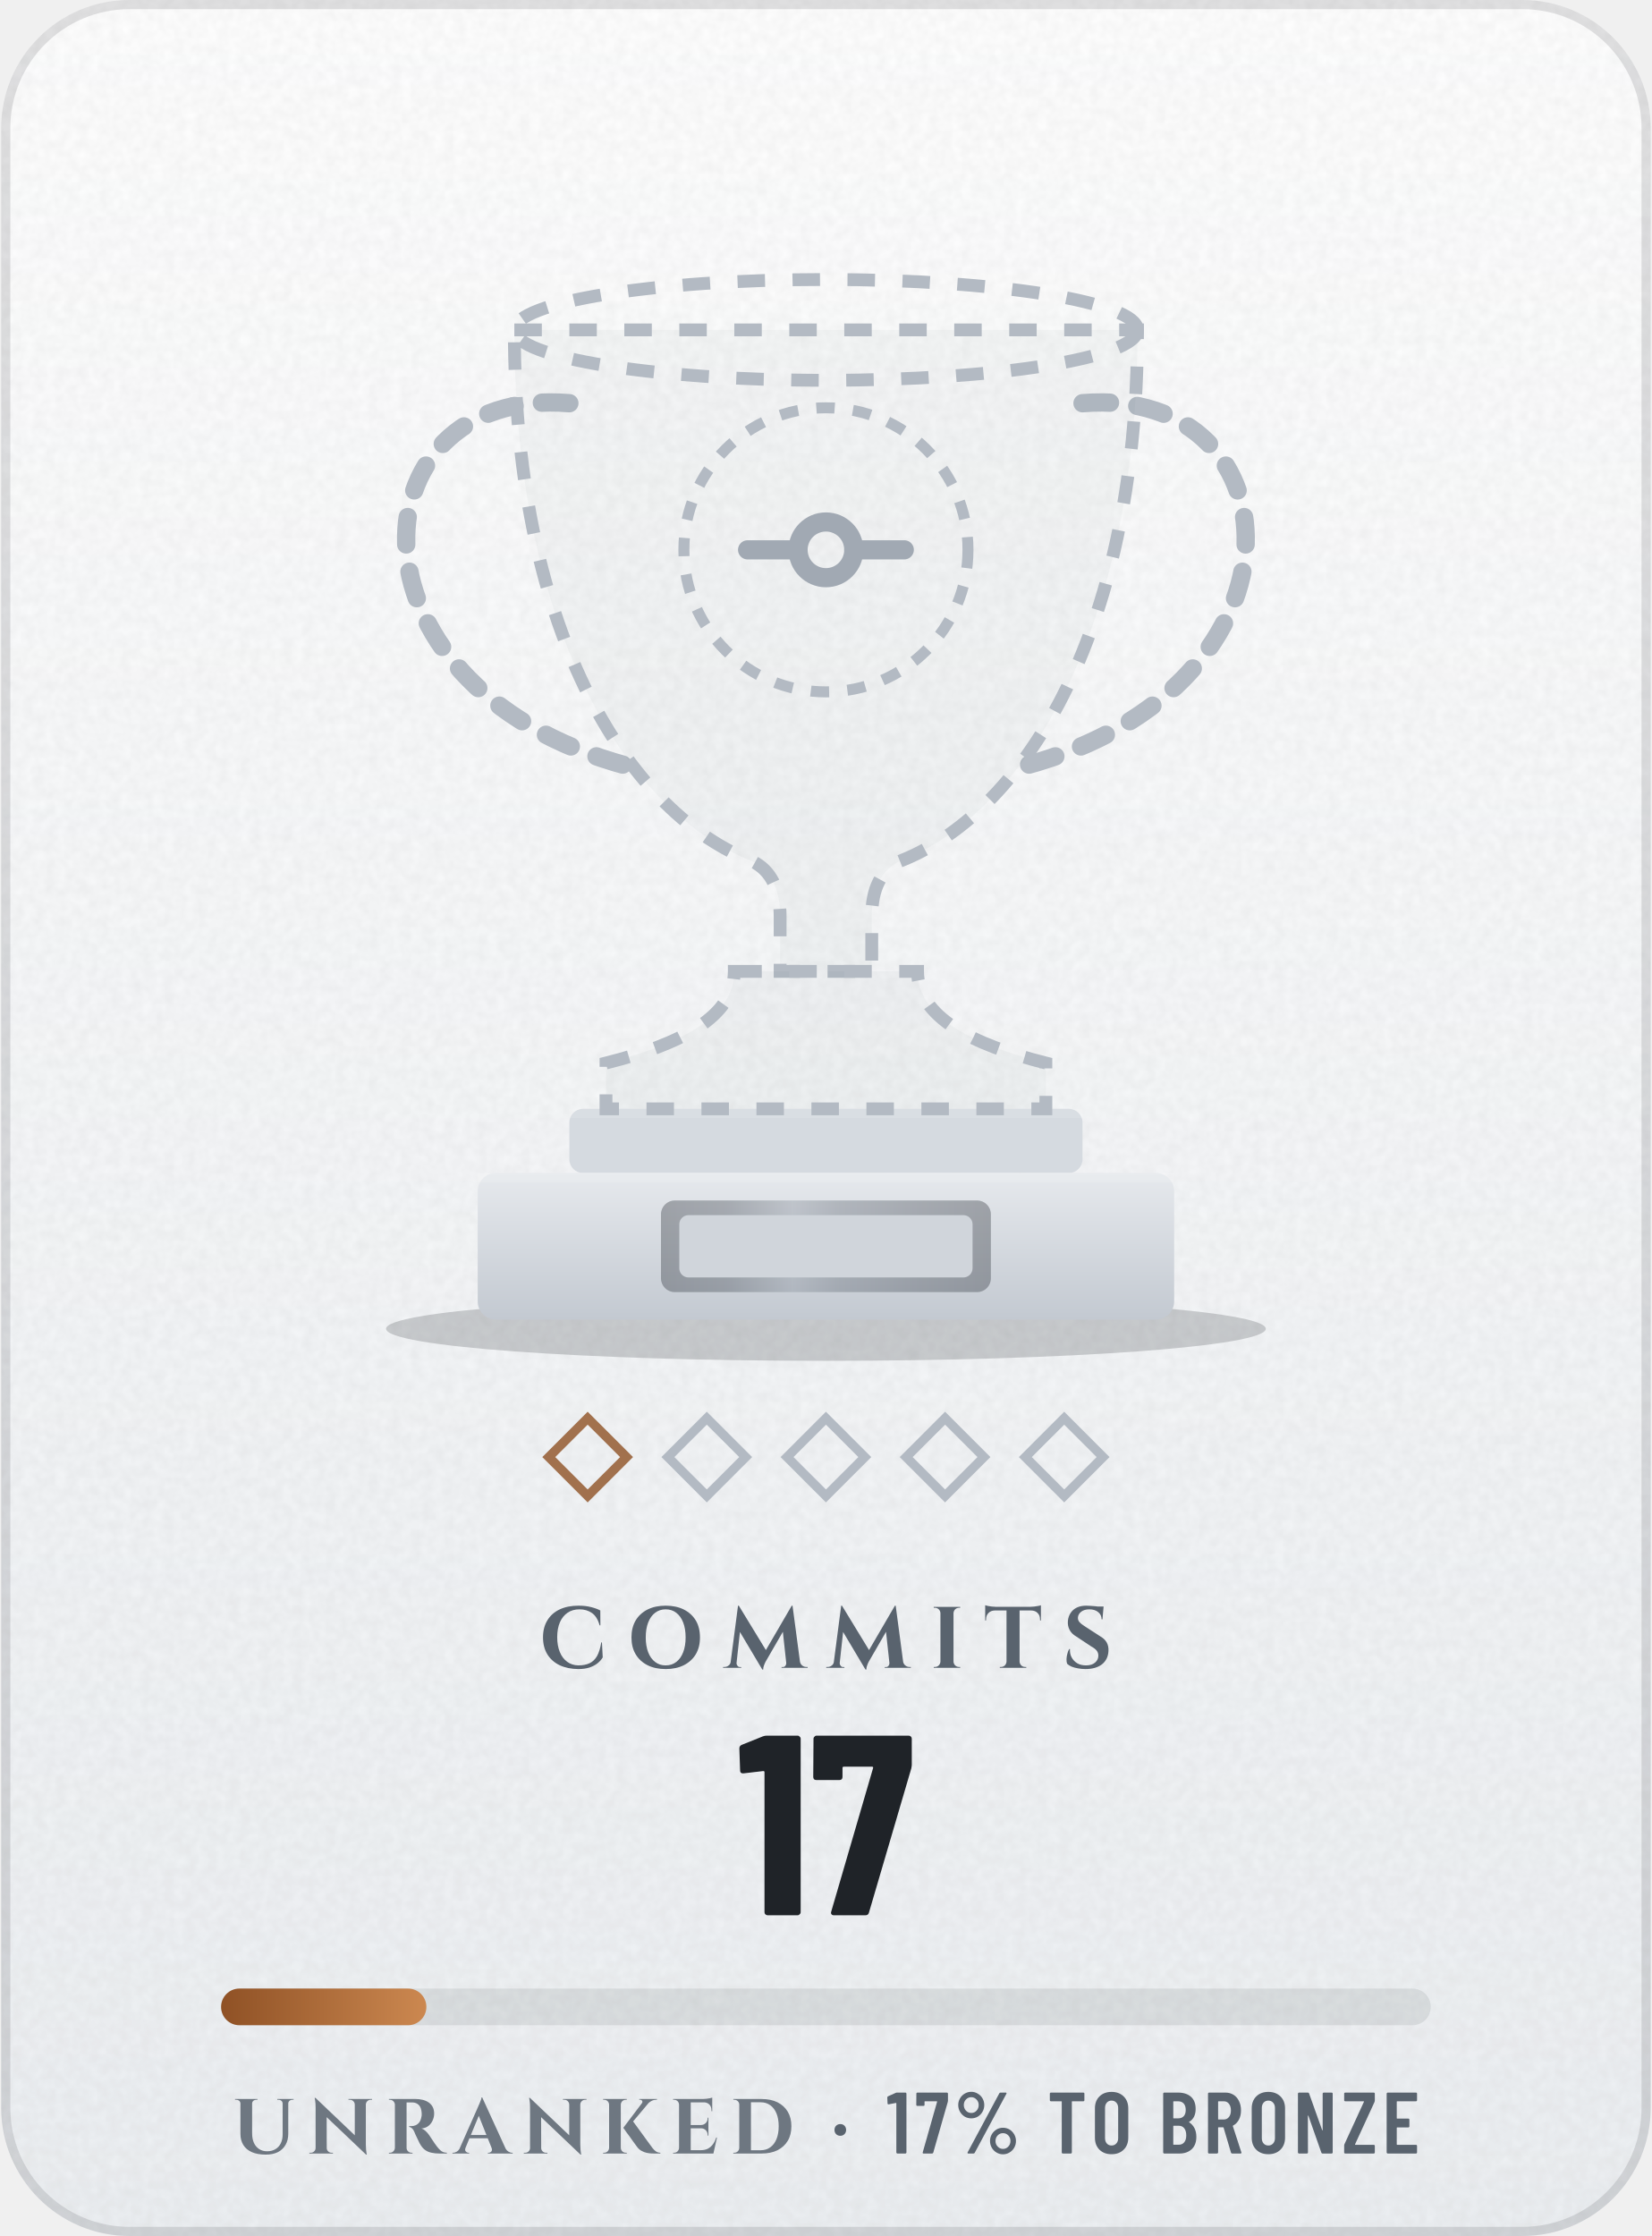
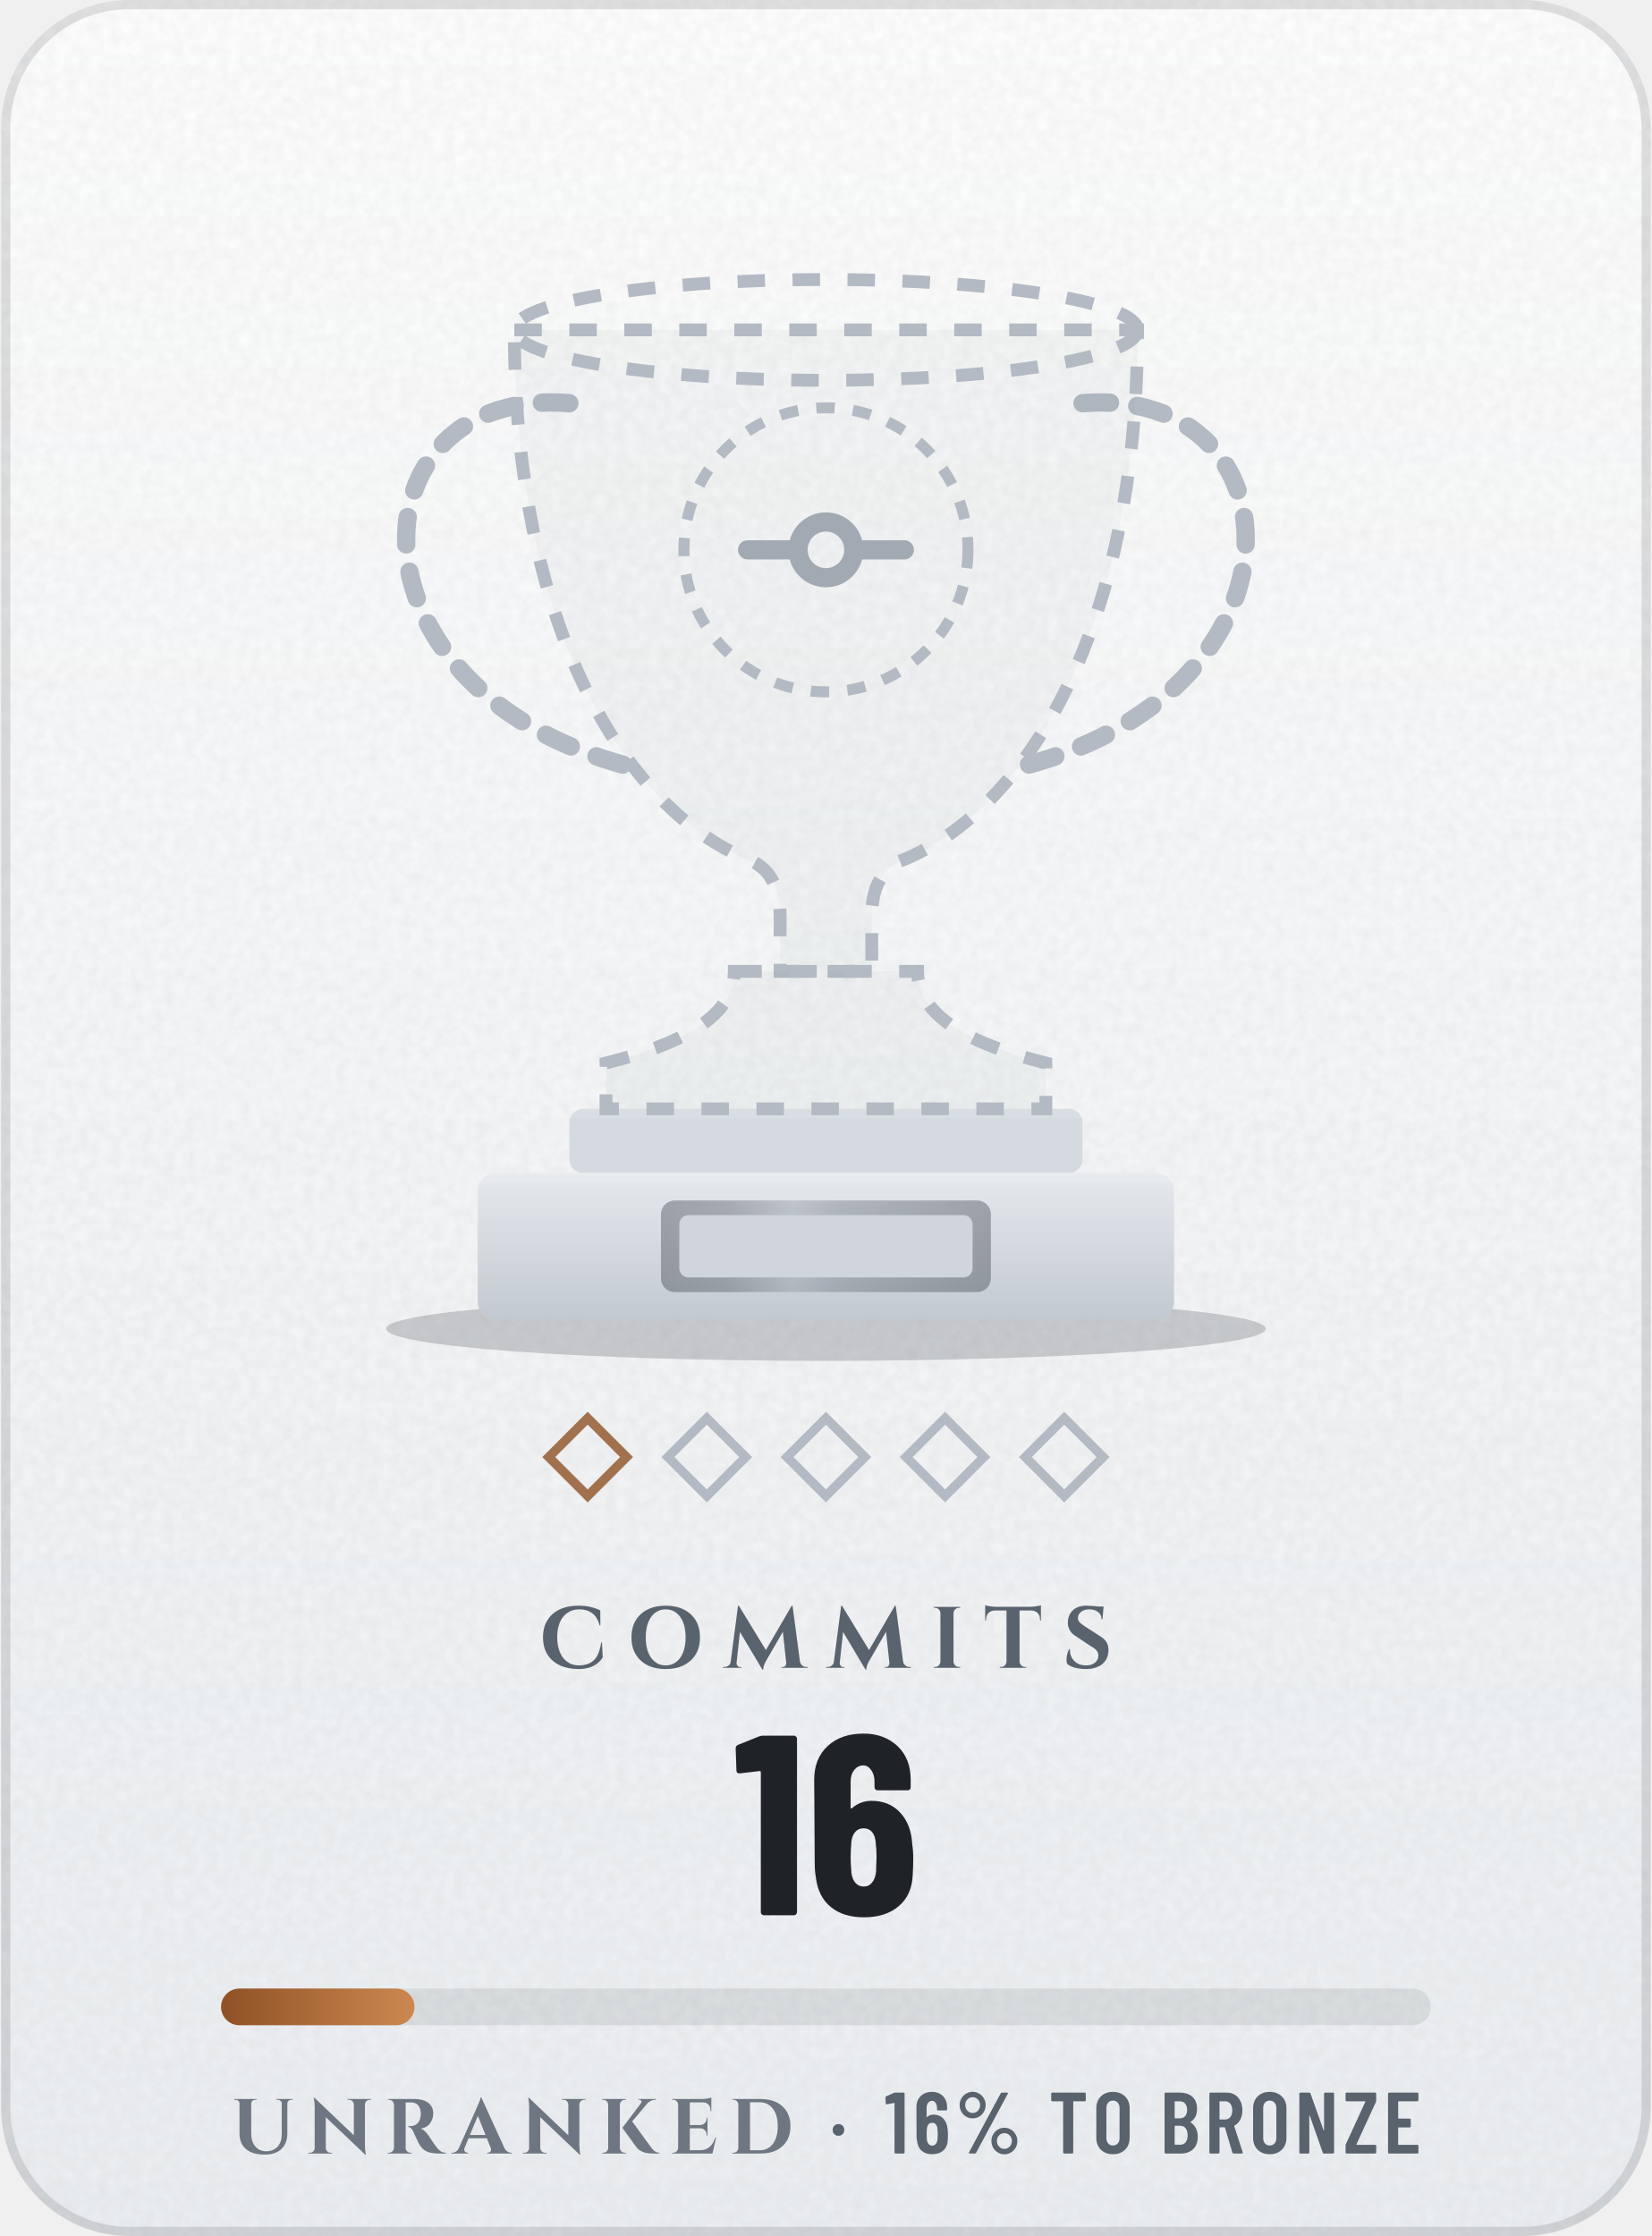
- <svg xmlns="http://www.w3.org/2000/svg" width="164" height="222" viewBox="0 0 180 244" role="img" aria-label="Commits trophy: Unranked, 17, 17% to Bronze">
+ <svg xmlns="http://www.w3.org/2000/svg" width="164" height="222" viewBox="0 0 180 244" role="img" aria-label="Commits trophy: Unranked, 16, 16% to Bronze">
  <defs>
    <linearGradient id="bg" x1="0" y1="0" x2="0" y2="1">
      <stop offset="0" stop-color="#FFFFFF" />
      <stop offset="1" stop-color="#EDF0F3" />
    </linearGradient>
    <clipPath id="card">
      <rect width="180" height="244" rx="14" />
    </clipPath>
    <filter id="grain" x="0" y="0" width="100%" height="100%">
      <feTurbulence type="fractalNoise" baseFrequency=".85" numOctaves="2" stitchTiles="stitch" />
      <feColorMatrix values="0 0 0 0 0 0 0 0 0 0 0 0 0 0 0 0 0 0 .05 0" />
    </filter>
    <radialGradient id="glow" cx=".5" cy=".5" r=".5">
      <stop offset="0" stop-color="#5A626D" stop-opacity="0" />
      <stop offset="1" stop-color="#5A626D" stop-opacity="0" />
    </radialGradient>
    <linearGradient id="mh" x1="0" y1="0" x2="1" y2="0">
      <stop offset="0" stop-color="#252A32" />
      <stop offset="0.2" stop-color="#3A414B" />
      <stop offset="0.4" stop-color="#838B96" />
      <stop offset="0.54" stop-color="#5A626D" />
      <stop offset="0.78" stop-color="#3A414B" />
      <stop offset="1" stop-color="#252A32" />
    </linearGradient>
    <linearGradient id="md" x1="0" y1="0" x2="1" y2="1">
      <stop offset="0" stop-color="#252A32" />
      <stop offset="0.2" stop-color="#3A414B" />
      <stop offset="0.4" stop-color="#838B96" />
      <stop offset="0.54" stop-color="#5A626D" />
      <stop offset="0.78" stop-color="#3A414B" />
      <stop offset="1" stop-color="#252A32" />
    </linearGradient>
    <linearGradient id="mdr" x1="1" y1="1" x2="0" y2="0">
      <stop offset="0" stop-color="#252A32" />
      <stop offset="0.2" stop-color="#3A414B" />
      <stop offset="0.4" stop-color="#838B96" />
      <stop offset="0.54" stop-color="#5A626D" />
      <stop offset="0.78" stop-color="#3A414B" />
      <stop offset="1" stop-color="#252A32" />
    </linearGradient>
    <linearGradient id="dia" x1="0" y1="0" x2="1" y2="0">
      <stop offset="0" stop-color="#2F7DD1" />
      <stop offset=".5" stop-color="#7B61E0" />
      <stop offset="1" stop-color="#C2449A" />
    </linearGradient>
    <linearGradient id="pb" x1="0" y1="0" x2="1" y2="0">
      <stop offset="0" stop-color="#8F5125" />
      <stop offset="1" stop-color="#CC8850" />
    </linearGradient>
    <linearGradient id="shg" x1="0" y1="0" x2="1" y2="0">
      <stop offset="0" stop-color="#FFFFFF" stop-opacity="0" />
      <stop offset=".5" stop-color="#FFFFFF" stop-opacity=".6" />
      <stop offset="1" stop-color="#FFFFFF" stop-opacity="0" />
    </linearGradient>
    <linearGradient id="mu" gradientUnits="userSpaceOnUse" x1="38" y1="0" x2="142" y2="0">
      <stop offset="0" stop-color="#252A32" />
      <stop offset="0.2" stop-color="#3A414B" />
      <stop offset="0.4" stop-color="#838B96" />
      <stop offset="0.54" stop-color="#5A626D" />
      <stop offset="0.78" stop-color="#3A414B" />
      <stop offset="1" stop-color="#252A32" />
    </linearGradient>
    <linearGradient id="cone" x1="0" y1="0" x2="0" y2="1">
      <stop offset="0" stop-color="#FFFFFF" stop-opacity="0" />
      <stop offset="1" stop-color="#FFFFFF" stop-opacity="0" />
    </linearGradient>
    <linearGradient id="rim" x1="0" y1="0" x2="0" y2="1">
      <stop offset="0" stop-color="#181B20" />
      <stop offset="1" stop-color="#3A414B" />
    </linearGradient>
    <linearGradient id="pl" x1="0" y1="0" x2="0" y2="1">
      <stop offset="0" stop-color="#E6E9ED" />
      <stop offset="1" stop-color="#C3C9D1" />
    </linearGradient>
    <radialGradient id="en" cx=".4" cy=".35" r=".75">
      <stop offset="0" stop-color="#60C898" />
      <stop offset=".6" stop-color="#2BB675" />
      <stop offset="1" stop-color="#135235" />
    </radialGradient>
    <clipPath id="cup">
      <path d="M56 36H124C124 70 111 89 98 94C96 95 95 97 95 100V106H85V100C85 97 84 95 82 94C69 89 56 70 56 36Z" />
      <path d="M80 106H100C100 111 106 114 114 116V121H66V116C74 114 80 111 80 106Z" />
    </clipPath>
  </defs>
  <g clip-path="url(#card)">
    <rect width="180" height="244" fill="url(#bg)" />
    <rect width="180" height="244" filter="url(#grain)" />
  </g>
  <rect x=".5" y=".5" width="179" height="243" rx="13.5" fill="none" stroke="#1F2328" stroke-opacity=".13" />
  <circle cx="90" cy="72" r="64" fill="url(#glow)" />
  <ellipse cx="90" cy="145" rx="48" ry="3.5" fill="#1F2328" fill-opacity=".2" />
  <rect x="62" y="121" width="56" height="7" rx="1.5" fill="#D5DAE0" />
  <rect x="62" y="121" width="56" height="1" fill="#FFFFFF" fill-opacity=".1" />
  <rect x="52" y="128" width="76" height="16" rx="2" fill="url(#pl)" />
  <rect x="52" y="128" width="76" height="1" fill="#FFFFFF" fill-opacity=".12" />
  <rect x="72" y="131" width="36" height="10" rx="1.5" fill="url(#mh)" opacity="0.35" />
  <rect x="74" y="132.6" width="32" height="6.8" rx="1" fill="#D0D5DB" />
  <path d="M62 44C38 42 36 76 70 84M118 44C142 42 144 76 110 84" fill="none" stroke="#B3BAC3" stroke-width="2" stroke-dasharray="3 3" stroke-linecap="round" />
  <path d="M56 36H124C124 70 111 89 98 94C96 95 95 97 95 100V106H85V100C85 97 84 95 82 94C69 89 56 70 56 36Z" fill="#1F2328" fill-opacity=".03" stroke="#B3BAC3" stroke-width="1.4" stroke-dasharray="3 3" />
  <path d="M80 106H100C100 111 106 114 114 116V121H66V116C74 114 80 111 80 106Z" fill="#1F2328" fill-opacity=".03" stroke="#B3BAC3" stroke-width="1.4" stroke-dasharray="3 3" />
  <ellipse cx="90" cy="36" rx="34" ry="5.5" fill="none" stroke="#B3BAC3" stroke-width="1.4" stroke-dasharray="3 3" />
  <circle cx="90" cy="60" r="15.5" fill="none" stroke="#B3BAC3" stroke-width="1.2" stroke-dasharray="2 2" />
  <g transform="translate(78.6 48.6) scale(0.95)" fill="none" stroke="#A1A9B3" stroke-width="2.2" stroke-linecap="round" stroke-linejoin="round">
    <circle cx="12" cy="12" r="3.2" />
    <path d="M3 12h5.8M15.2 12H21" />
  </g>
  <rect x="-3" y="-3" width="6" height="6" transform="translate(64 159) rotate(45)" fill="none" stroke="#8F5125" stroke-opacity=".8" />
  <rect x="-3" y="-3" width="6" height="6" transform="translate(77 159) rotate(45)" fill="none" stroke="#B3BAC3" stroke-opacity="1" />
  <rect x="-3" y="-3" width="6" height="6" transform="translate(90 159) rotate(45)" fill="none" stroke="#B3BAC3" stroke-opacity="1" />
  <rect x="-3" y="-3" width="6" height="6" transform="translate(103 159) rotate(45)" fill="none" stroke="#B3BAC3" stroke-opacity="1" />
  <rect x="-3" y="-3" width="6" height="6" transform="translate(116 159) rotate(45)" fill="none" stroke="#B3BAC3" stroke-opacity="1" />
  <g transform="translate(58.7 182) scale(0.0095 -0.0095)" fill="#59636E">
    <use href="#s67" x="0" />
    <use href="#s79" x="1012" />
    <use href="#s77" x="2122" />
    <use href="#s77" x="3307" />
    <use href="#s73" x="4491" />
    <use href="#s84" x="5110" />
    <use href="#s83" x="6008" />
  </g>
-   <g transform="translate(80.3 209) scale(0.028 -0.028)" fill="#1F2328">
+   <g transform="translate(79.9 209) scale(0.028 -0.028)" fill="#1F2328">
    <use href="#n49" x="0" />
-     <use href="#n55" x="284" />
+     <use href="#n54" x="284" />
  </g>
  <rect x="24" y="217" width="132" height="4" rx="2" fill="#1F2328" fill-opacity=".09" />
-   <rect x="24" y="217" width="22.4" height="4" rx="2" fill="url(#pb)" />
-   <g transform="translate(25.2 235) scale(0.0085 -0.0085)" fill="#6E7781">
+   <rect x="24" y="217" width="21.1" height="4" rx="2" fill="url(#pb)" />
+   <g transform="translate(25.1 235) scale(0.0085 -0.0085)" fill="#6E7781">
    <use href="#s85" x="0" />
    <use href="#s78" x="962" />
    <use href="#s82" x="1968" />
    <use href="#s65" x="2857" />
    <use href="#s78" x="3715" />
    <use href="#s75" x="4721" />
    <use href="#s69" x="5619" />
    <use href="#s68" x="6392" />
  </g>
-   <g transform="translate(90.6 235) scale(0.009 -0.009)" fill="#59636E">
+   <g transform="translate(90.4 235) scale(0.009 -0.009)" fill="#59636E">
    <use href="#m183" x="0" />
  </g>
-   <g transform="translate(96.6 235) scale(0.0095 -0.0095)" fill="#59636E">
+   <g transform="translate(96.4 235) scale(0.0095 -0.0095)" fill="#59636E">
    <use href="#m49" x="0" />
-     <use href="#m55" x="327" />
-     <use href="#m37" x="771" />
-     <use href="#m84" x="1849" />
-     <use href="#m79" x="2353" />
-     <use href="#m66" x="3125" />
-     <use href="#m82" x="3640" />
-     <use href="#m79" x="4154" />
-     <use href="#m78" x="4673" />
-     <use href="#m90" x="5233" />
-     <use href="#m69" x="5692" />
+     <use href="#m54" x="327" />
+     <use href="#m37" x="808" />
+     <use href="#m84" x="1886" />
+     <use href="#m79" x="2390" />
+     <use href="#m66" x="3162" />
+     <use href="#m82" x="3677" />
+     <use href="#m79" x="4191" />
+     <use href="#m78" x="4710" />
+     <use href="#m90" x="5270" />
+     <use href="#m69" x="5729" />
  </g>
  <defs>
    <path id="m37" d="M54 557Q54 598 74 633Q94 668 128 688Q163 709 204 709Q244 709 278 688Q313 668 333 633Q353 598 353 557Q353 515 333 480Q313 445 279 424Q245 404 204 404Q163 404 128 424Q94 445 74 480Q54 515 54 557ZM162 14 526 692Q530 700 541 700H599Q606 700 608 696Q610 692 607 686L243 8Q239 0 228 0H170Q163 0 161 4Q159 8 162 14ZM289 557Q289 594 264 620Q239 647 204 647Q168 647 143 621Q118 595 118 557Q118 519 143 492Q168 466 204 466Q240 466 264 492Q289 519 289 557ZM419 144Q419 185 439 220Q459 255 493 276Q527 296 568 296Q609 296 643 276Q677 255 697 220Q717 185 717 144Q717 102 697 67Q677 32 643 12Q609 -9 568 -9Q527 -9 493 12Q459 32 439 67Q419 102 419 144ZM654 144Q654 182 629 208Q604 234 568 234Q532 234 507 208Q482 182 482 144Q482 106 507 80Q532 53 568 53Q604 53 629 80Q654 106 654 144Z" />
    <path id="m49" d="M122 700H218Q223 700 226 696Q230 693 230 688V12Q230 7 226 4Q223 0 218 0H126Q121 0 118 4Q114 7 114 12V576Q114 578 112 580Q111 582 109 581L27 565H24Q13 565 13 576L10 643Q10 653 18 657L107 697Q114 700 122 700Z" />
-     <path id="m55" d="M90 13 255 594Q257 600 251 600H116Q111 600 111 595V559Q111 554 108 550Q104 547 99 547H28Q23 547 20 550Q16 554 16 559L17 688Q17 693 20 696Q24 700 29 700H368Q373 700 376 696Q380 693 380 688V607Q380 603 378 593L211 10Q208 0 197 0H100Q87 0 90 13Z" />
+     <path id="m54" d="M401 216Q401 193 399 151Q394 75 346 34Q299 -8 221 -8Q147 -8 101 30Q55 69 46 144Q40 171 40 207L39 532Q39 613 88 660Q138 708 219 708Q295 708 343 660Q391 612 391 532V507Q391 502 388 498Q384 495 379 495H287Q282 495 278 498Q275 502 275 507V526Q275 560 258 582Q242 605 219 605Q191 605 174 583Q156 561 156 526V423Q156 420 158 419Q160 418 162 420Q191 447 234 447Q303 447 346 403Q389 359 396 286Q401 253 401 216ZM284 224Q284 250 279 295Q267 353 220 353Q196 353 180 338Q165 322 160 292Q156 257 156 224Q156 195 159 157Q164 125 180 108Q195 91 220 91Q245 91 260 109Q276 127 281 160Q284 196 284 224Z" />
    <path id="m66" d="M242 0H66Q61 0 58 4Q54 7 54 12V688Q54 693 58 696Q61 700 66 700H224Q319 700 373 652Q427 604 427 512Q427 409 354 365Q349 362 352 359Q391 334 413 292Q435 250 435 192Q435 100 382 50Q328 0 242 0ZM170 595V409Q170 404 175 404H226Q267 404 290 429Q313 454 313 500Q313 548 290 574Q267 600 226 600H175Q170 600 170 595ZM319 208Q319 260 296 290Q273 319 233 319H175Q170 319 170 314V106Q170 101 175 101H233Q273 101 296 129Q319 157 319 208Z" />
    <path id="m69" d="M391 600H175Q170 600 170 595V406Q170 401 175 401H303Q308 401 312 398Q315 394 315 389V312Q315 307 312 304Q308 300 303 300H175Q170 300 170 295V105Q170 100 175 100H391Q396 100 400 96Q403 93 403 88V12Q403 7 400 4Q396 0 391 0H66Q61 0 58 4Q54 7 54 12V688Q54 693 58 696Q61 700 66 700H391Q396 700 400 696Q403 693 403 688V612Q403 607 400 604Q396 600 391 600Z" />
    <path id="m78" d="M350 700H441Q446 700 450 696Q453 693 453 688V12Q453 7 450 4Q446 0 441 0H336Q326 0 323 10L174 434Q173 437 170 436Q168 436 168 433L169 12Q169 7 166 4Q162 0 157 0H66Q61 0 58 4Q54 7 54 12V688Q54 693 58 696Q61 700 66 700H169Q179 700 182 690L332 269Q333 266 336 266Q338 267 338 270V688Q338 693 342 696Q345 700 350 700Z" />
    <path id="m79" d="M42 182V518Q42 604 94 656Q147 708 233 708Q319 708 372 656Q425 604 425 518V182Q425 96 372 44Q319 -8 233 -8Q147 -8 94 44Q42 96 42 182ZM309 177V523Q309 561 288 584Q267 608 233 608Q199 608 178 584Q158 561 158 523V177Q158 139 178 116Q199 92 233 92Q267 92 288 116Q309 139 309 177Z" />
    <path id="m82" d="M318 10 233 297Q231 301 228 301H175Q170 301 170 296V12Q170 7 166 4Q163 0 158 0H66Q61 0 58 4Q54 7 54 12V688Q54 693 58 696Q61 700 66 700H254Q307 700 348 674Q388 649 410 602Q433 556 433 496Q433 434 409 389Q385 344 342 321Q338 320 339 315L437 14Q438 12 438 9Q438 0 427 0H331Q321 0 318 10ZM170 595V396Q170 391 175 391H236Q272 391 294 419Q317 447 317 495Q317 543 294 572Q272 600 236 600H175Q170 600 170 595Z" />
    <path id="m84" d="M425 688V612Q425 607 422 604Q418 600 413 600H286Q281 600 281 595V12Q281 7 278 4Q274 0 269 0H177Q172 0 168 4Q165 7 165 12V595Q165 600 160 600H40Q35 600 32 604Q28 607 28 612V688Q28 693 32 696Q35 700 40 700H413Q418 700 422 696Q425 693 425 688Z" />
    <path id="m90" d="M25 12V92Q25 100 28 107L252 594Q253 596 252 598Q251 600 249 600H37Q32 600 28 604Q25 607 25 612V688Q25 693 28 696Q32 700 37 700H365Q370 700 374 696Q377 693 377 688V608Q377 601 374 593L150 106Q149 104 150 102Q151 100 153 100H365Q370 100 374 96Q377 93 377 88V12Q377 7 374 4Q370 0 365 0H37Q32 0 28 4Q25 7 25 12Z" />
    <path id="m183" d="M37 286Q37 317 57 337Q77 357 108 357Q139 357 158 337Q178 317 178 286Q178 255 158 235Q138 215 108 215Q77 215 57 235Q37 255 37 286Z" />
    <path id="n49" d="M115 700H236Q241 700 244 696Q248 693 248 688V12Q248 7 244 4Q241 0 236 0H119Q114 0 110 4Q107 7 107 12V558Q107 562 102 562L25 553H23Q12 553 12 564L9 650Q9 660 18 664L100 697Q108 700 115 700Z" />
-     <path id="n55" d="M83 14 246 573Q248 579 242 579H132Q127 579 127 574V539Q127 534 124 530Q120 527 115 527H25Q20 527 16 530Q13 534 13 539L14 688Q14 693 18 696Q21 700 26 700H385Q390 700 394 696Q397 693 397 688V586Q397 582 395 572L230 10Q227 0 217 0H93Q87 0 84 4Q81 8 83 14Z" />
+     <path id="n54" d="M417 218Q417 196 415 158Q412 79 361 36Q310 -8 225 -8Q145 -8 96 32Q46 72 37 151Q33 172 33 206L31 529Q31 611 84 660Q136 708 223 708Q304 708 356 659Q407 610 407 529V499Q407 494 404 490Q400 487 395 487H278Q273 487 270 490Q266 494 266 499V521Q266 548 253 566Q240 584 223 584Q201 584 187 566Q173 549 173 521V420Q173 417 175 416Q177 416 179 418Q212 446 254 446Q324 446 366 400Q409 354 413 277Q417 253 417 218ZM274 228Q274 255 270 290Q267 313 255 326Q243 339 224 339Q204 339 192 326Q179 312 176 288Q173 249 173 228Q173 204 176 166Q179 140 192 126Q204 112 224 112Q244 112 256 127Q269 142 272 169Q274 217 274 228Z" />
    <path id="s65" d="M354 720 656 60Q671 36 690 25Q714 10 737 10H745V0H427V10H436Q456 10 471 26Q486 43 474 73L425 196H190L138 69Q132 52 136 39Q141 25 153 18Q165 10 177 10H186V0H-28V10H-19Q4 10 29 25Q48 36 62 60L296 589Q299 595 306 612Q314 628 322 649Q331 670 338 690Q345 709 345 720ZM208 238H408L310 484Z" />
    <path id="s67" d="M722 292 731 120Q709 83 672 53Q635 23 580 4Q525 -14 450 -14Q328 -13 236 30Q145 74 95 155Q45 236 45 351Q45 463 94 544Q143 626 234 670Q326 714 453 714Q533 714 596 698Q660 682 703 659L704 488H695Q668 587 607 630Q546 672 464 672Q384 672 327 633Q270 594 239 523Q208 452 208 353Q208 254 238 182Q267 110 322 70Q376 30 450 28Q527 28 580 53Q633 78 666 136Q698 194 714 292Z" />
    <path id="s68" d="M405 700Q523 700 609 658Q695 615 742 536Q788 458 788 350Q788 242 742 164Q695 85 609 42Q523 0 405 0H42V10H55Q81 10 100 28Q118 47 119 73V627Q119 653 100 672Q81 690 55 690H43L42 700ZM269 658V42H393Q465 42 517 80Q569 117 597 186Q625 255 625 350Q625 445 597 514Q569 583 517 620Q465 658 393 658Z" />
    <path id="s69" d="M606 205 560 0H42V10H55Q81 10 100 28Q118 47 119 73V627Q118 653 100 672Q81 690 55 690H42V700H423Q445 700 470 703Q494 706 515 710Q536 714 545 718V543H535V555Q535 601 508 629Q484 653 447 657H269V366H401Q438 367 462 392Q486 416 486 453V460H496V230H486V238Q486 275 462 299Q438 323 401 324H269V43H400Q450 43 488 62Q526 82 553 118Q580 155 596 205Z" />
    <path id="s73" d="M119 73V627Q118 653 100 672Q81 690 55 690H42V700H346V690H333Q307 690 288 672Q270 653 269 627V73Q270 47 288 28Q307 10 333 10H346V0H42V10H55Q81 10 100 28Q118 47 119 73Z" />
    <path id="s75" d="M119 73V627Q118 653 100 672Q81 690 55 690H42V700H346V690H333Q307 690 288 672Q270 653 269 627V73Q270 47 288 28Q307 10 333 10H346V0H42V10H55Q81 10 100 28Q118 47 119 73ZM734 700V691H730Q697 691 669 678Q645 666 627 650L427 412L675 72Q698 42 722 26Q746 11 777 10V0H695Q684 0 658 1Q633 2 601 9Q569 16 536 34Q504 51 480 83Q475 90 460 110Q445 130 425 158Q405 186 384 216Q362 245 343 271Q324 297 313 314L301 330L540 646Q551 662 543 676Q535 691 515 691H505V700Z" />
    <path id="s77" d="M780 714H789L875 68Q881 42 900 27Q921 10 947 10H963V0H663V9H678Q695 9 706 22Q717 36 717 52V55L678 414L491 90L481 73Q471 55 462 30Q452 5 452 -20H442L185 412L146 55V52Q146 36 158 22Q169 9 185 9H200V0H-9V10H7Q34 10 55 27Q73 40 78 64L163 714H172L483 204Z" />
    <path id="s78" d="M108 715 613 234V629Q612 655 594 672Q577 690 551 690H532V700H835V690H817Q792 690 774 672Q756 655 755 629V114Q755 77 758 48Q761 18 764 2L767 -14H758L252 467L253 71Q253 46 271 28Q289 10 314 10H333V0H30V10H49Q74 10 92 28Q110 46 110 71V590Q110 646 104 681L98 715Z" />
    <path id="s79" d="M442 714Q562 714 650 670Q739 625 788 544Q836 463 836 350Q836 238 788 156Q739 75 650 30Q562 -14 442 -14Q322 -14 234 30Q145 75 97 156Q49 237 49 350Q49 462 97 544Q145 625 234 670Q322 714 442 714ZM442 28Q513 28 564 68Q615 107 643 179Q671 251 671 350Q671 449 643 521Q615 593 564 632Q513 672 442 672Q372 672 320 632Q269 593 241 521Q213 449 213 350Q213 251 241 179Q269 107 320 68Q372 28 442 28Z" />
    <path id="s82" d="M122 73V627Q121 653 102 672Q84 690 58 690H45V700H388Q433 700 476 690Q519 680 552 658Q586 636 606 600Q626 564 626 511Q626 469 608 428Q591 386 555 356Q519 327 462 321Q494 311 520 285Q547 259 564 233Q565 231 576 215Q586 199 602 176Q617 152 634 128Q651 104 665 86Q687 59 705 42Q723 26 743 18Q763 11 789 10V0H691Q637 0 593 10Q549 19 515 42Q481 65 456 104Q448 116 438 134Q429 153 419 174Q409 195 400 214Q390 234 383 250Q376 266 373 275Q360 307 342 323Q325 339 305 342V352H336Q363 352 388 363Q414 374 434 399Q454 424 462 468Q464 477 466 489Q467 501 466 516Q463 588 430 622Q397 655 348 656Q334 657 318 656Q301 656 288 656H272V73Q272 47 291 28Q310 10 336 10H348V0H45V10H58Q84 10 102 28Q121 47 122 73Z" />
    <path id="s83" d="M277 714Q297 714 326 712Q356 710 388 707Q399 705 409 704H476L475 692Q475 692 475 692L463 557H453Q453 609 414 640Q376 672 312 672Q254 672 218 644Q183 616 181 576Q180 546 200 524Q220 502 251 483L442 359Q488 333 512 291Q535 249 532 193Q527 95 457 40Q387 -14 267 -14Q223 -14 182 -6Q140 1 108 14Q76 28 57 47Q49 69 50 100Q51 131 60 163Q68 195 81 216H90Q86 165 108 122Q131 78 174 52Q218 27 278 28Q344 29 380 62Q416 94 416 140Q416 171 398 196Q379 221 337 244L162 360Q109 390 85 437Q61 484 66 539Q71 591 97 630Q123 670 168 692Q214 714 277 714Z" />
    <path id="s84" d="M654 719V544L644 545V556Q644 603 616 630Q589 658 542 659H409V73Q410 47 428 28Q447 10 473 10H486V0H182V10H195Q221 10 240 28Q258 47 259 73V659H125Q79 658 52 630Q24 603 24 556V545L14 544V719Q24 715 44 711Q65 707 90 704Q115 701 136 701H532Q554 701 578 704Q603 707 624 711Q645 715 654 719Z" />
    <path id="s85" d="M326 700V690H310Q288 690 272 676Q257 662 257 640V260Q257 189 280 137Q304 85 348 57Q391 29 451 29Q512 29 556 56Q601 82 625 131Q649 180 649 247V640Q649 662 634 676Q618 690 596 690H580V700H790V690H774Q752 690 736 676Q721 662 721 640V253Q721 171 686 111Q652 51 588 18Q523 -14 432 -14Q326 -14 253 18Q180 51 144 110Q107 170 107 252V640Q107 662 92 676Q76 690 54 690H38V700Z" />
  </defs>
</svg>
